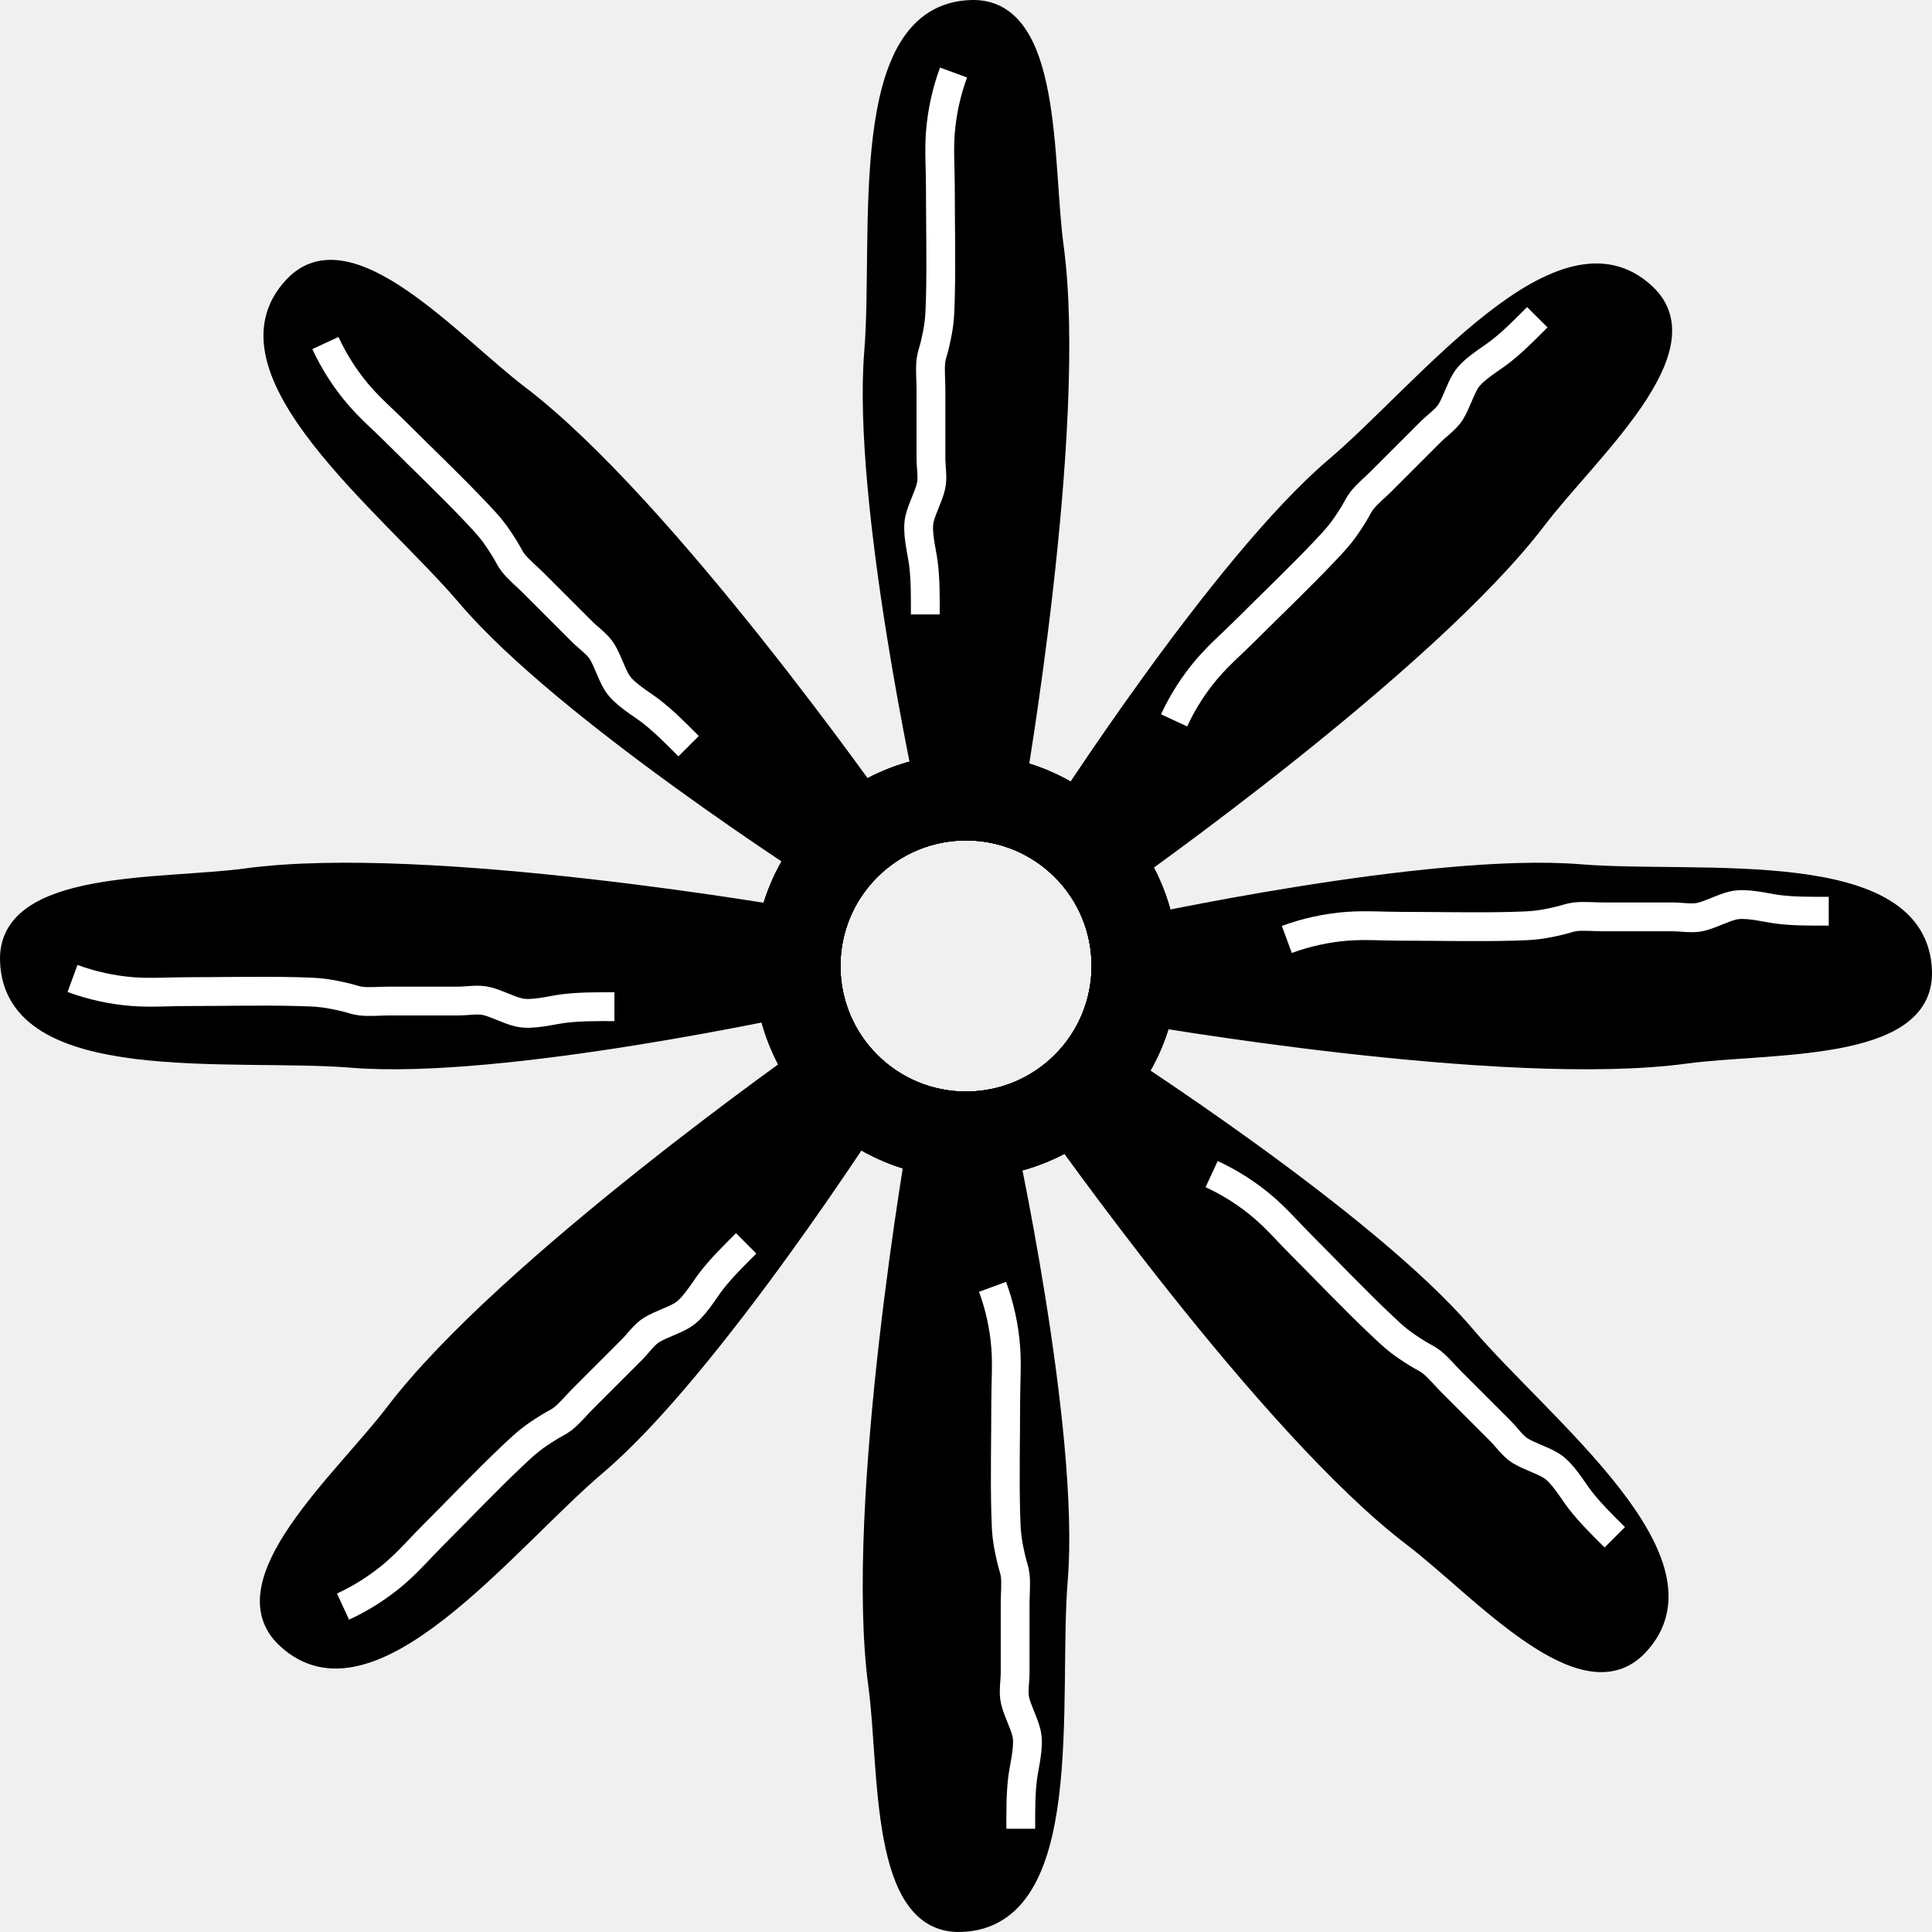
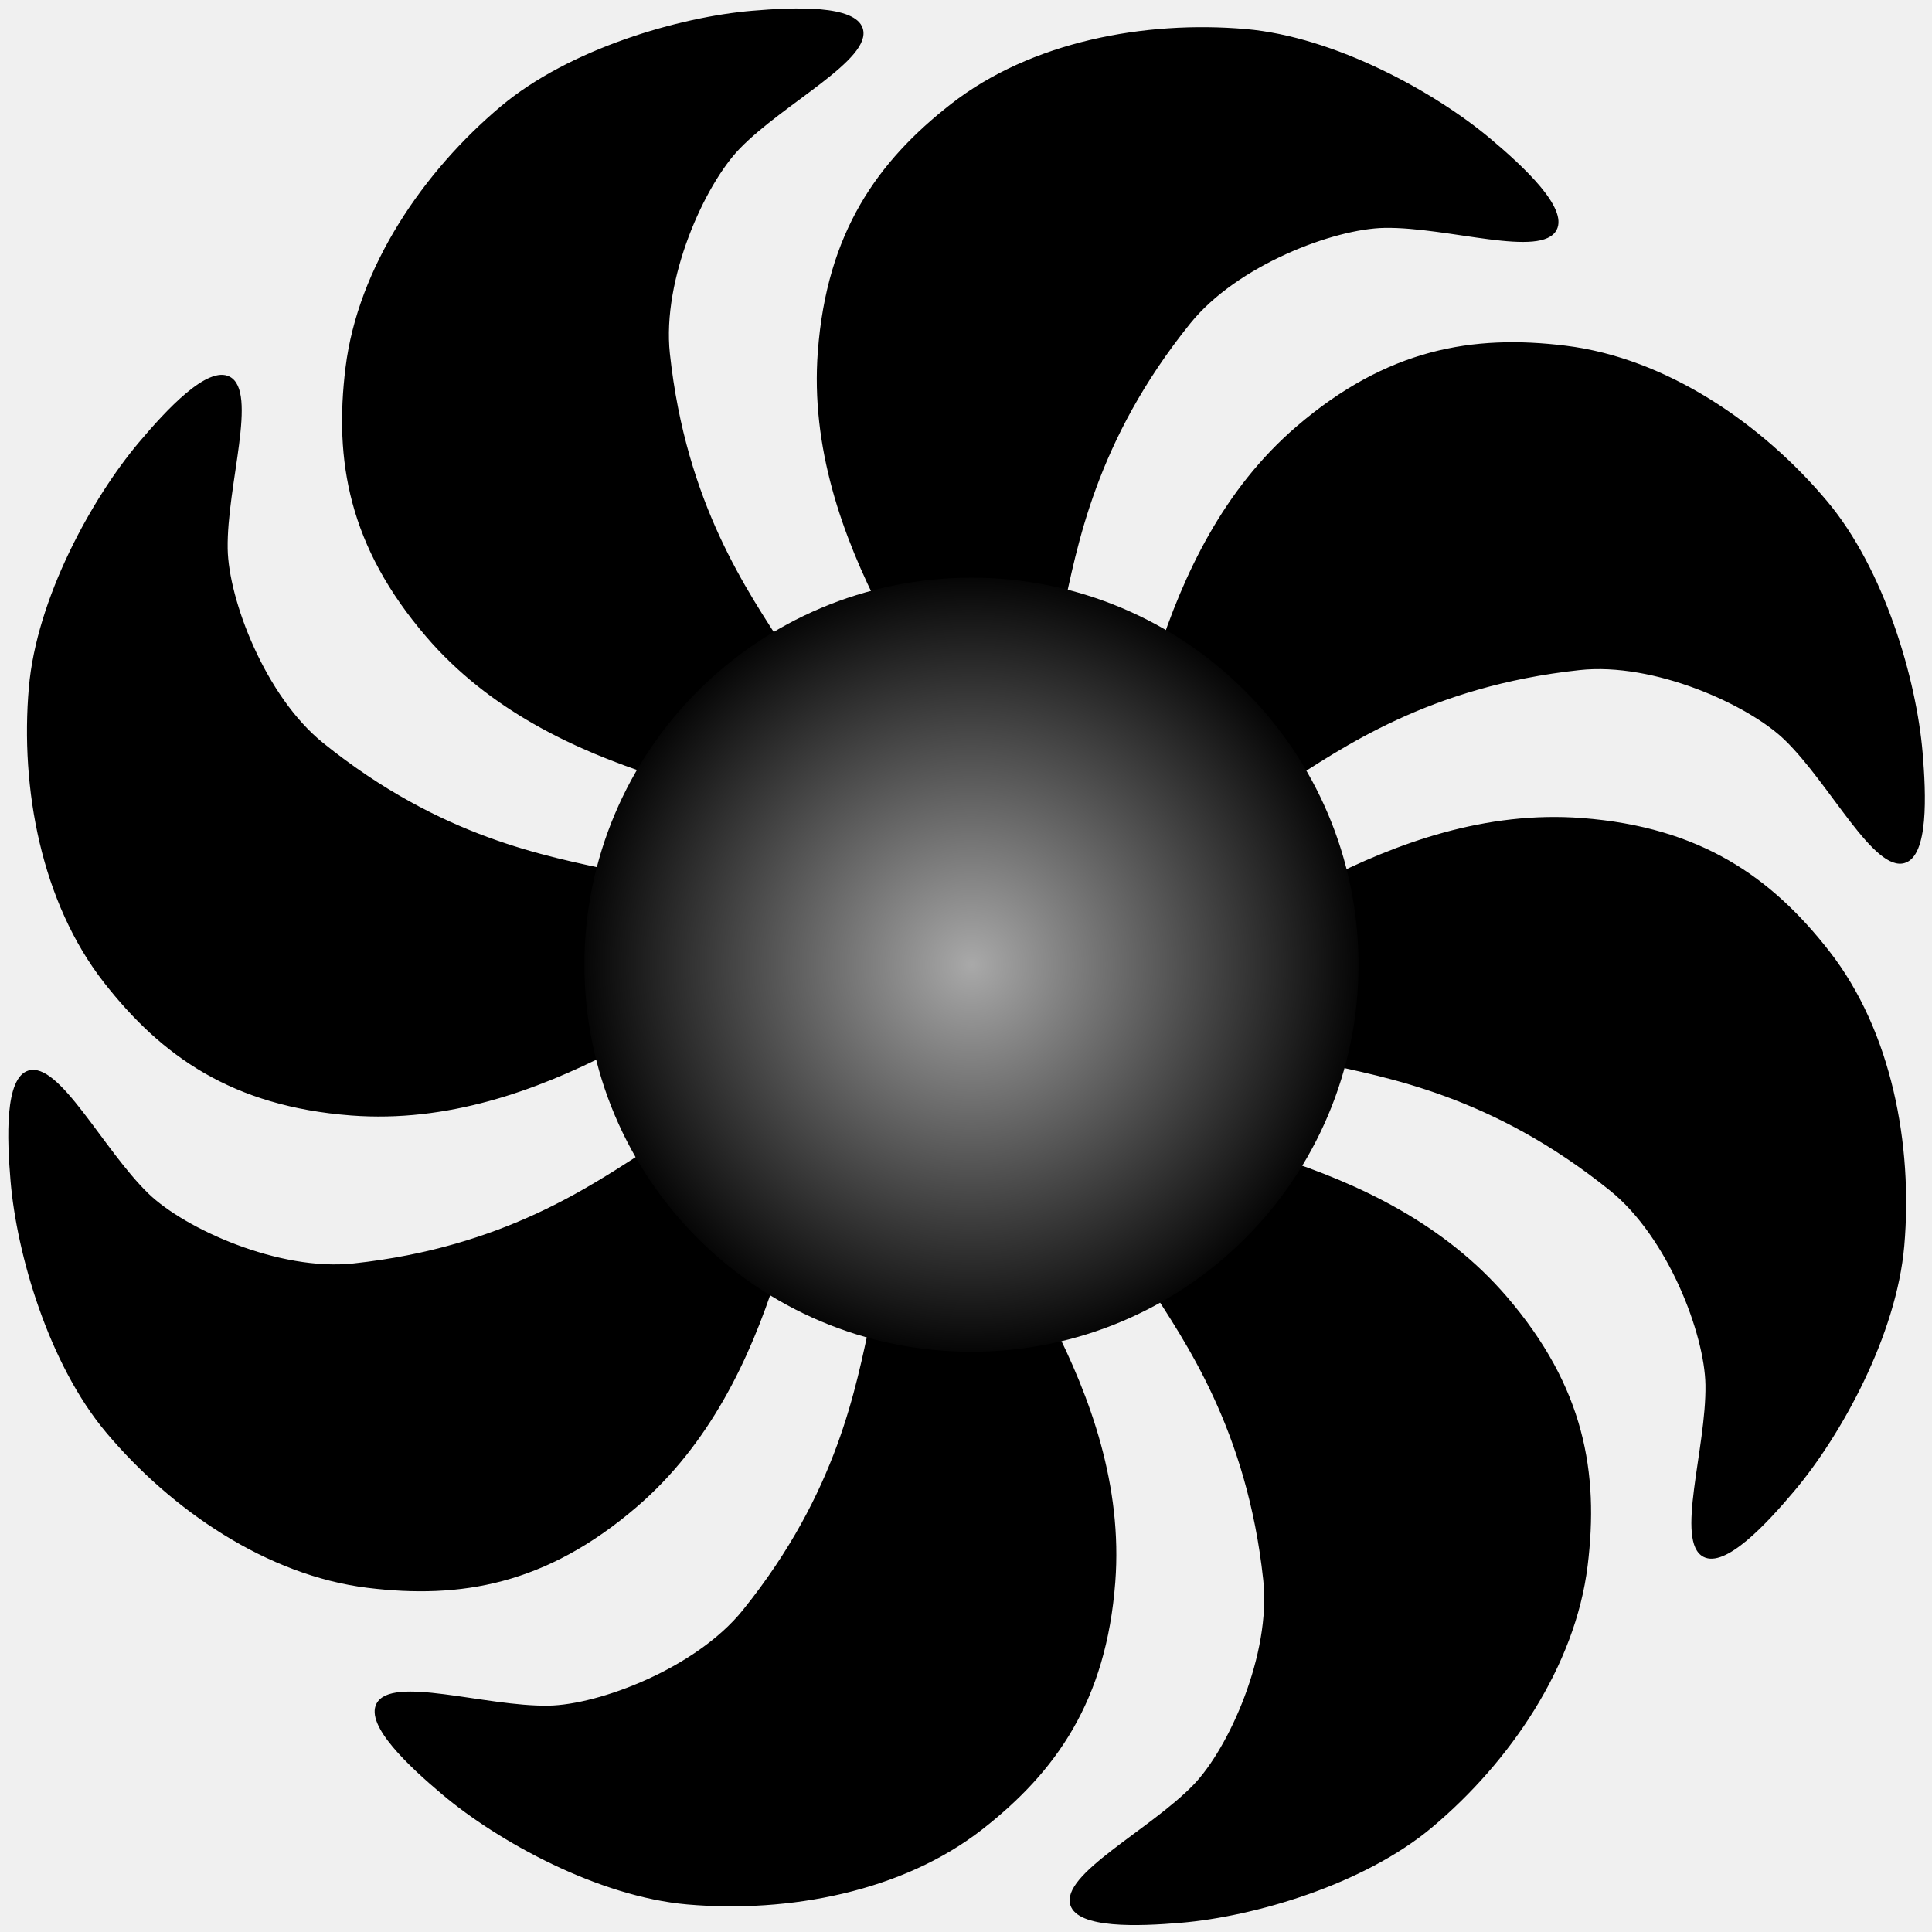
- <svg xmlns="http://www.w3.org/2000/svg" width="200mm" height="200mm" viewBox="0 0 200 200" version="1.1" id="svg7298" xml:space="preserve">
-   <defs id="defs7295" />
+ <svg xmlns="http://www.w3.org/2000/svg" xmlns:xlink="http://www.w3.org/1999/xlink" width="200" height="200" viewBox="0 0 52.917 52.917" version="1.1" id="svg1" xml:space="preserve">
+   <defs id="defs1">
+     <linearGradient id="linearGradient9">
+       <stop style="stop-color:#a9a9a9;stop-opacity:1;" offset="0" id="stop9" />
+       <stop style="stop-color:#000000;stop-opacity:1;" offset="1" id="stop10" />
+     </linearGradient>
+     <linearGradient id="swatch1">
+       <stop style="stop-color:#000000;stop-opacity:1;" offset="0" id="stop1" />
+     </linearGradient>
+     <radialGradient xlink:href="#linearGradient9" id="radialGradient10" cx="27.291" cy="33.702" fx="27.291" fy="33.702" r="11.005" gradientUnits="userSpaceOnUse" gradientTransform="matrix(1.034056,0,0,1.034056,-0.7485572,-1.057319)" />
+   </defs>
  <g id="layer1">
-     <g id="g3178" transform="matrix(2.982636,0,0,2.982636,-349.2255,-230.9516)">
-       <circle style="fill:none;fill-opacity:1;stroke:#000000;stroke-width:3;stroke-dasharray:none;stroke-opacity:1" id="path354-9" cx="150.614" cy="110.959" r="5.858" />
-       <path style="fill:#000000;fill-opacity:1;stroke:#000000;stroke-width:0.5;stroke-opacity:1" d="m 144.606,110.438 0.131,-1.231 c 0,0 -12.782,-2.246 -19.111,-1.386 -2.906,0.395 -8.377,0.023 -8.289,2.955 0.126,4.149 7.824,3.127 11.961,3.465 5.232,0.427 15.636,-1.869 15.636,-1.869 z m 10.737,-1.425" id="path1432-3" />
-       <path style="fill:#000000;fill-opacity:1;stroke:#000000;stroke-width:0.5;stroke-opacity:1" d="m 156.621,111.481 -0.131,1.231 c 0,0 12.782,2.246 19.111,1.386 2.906,-0.395 8.377,-0.023 8.289,-2.955 -0.126,-4.149 -7.824,-3.127 -11.961,-3.465 -5.232,-0.427 -15.636,1.869 -15.636,1.869 z m -10.737,1.425" id="path1432-8-2" />
-       <path style="fill:#ffffff;fill-opacity:1;stroke:#ffffff;stroke-width:1;stroke-dasharray:none;stroke-opacity:1" d="m 161.749,110.038 c 0.67,-0.246 1.377,-0.402 2.09,-0.457 0.629,-0.048 1.262,0 1.894,0 1.282,0 2.571,0.033 3.853,0 0.745,-0.019 0.968,-0.043 1.633,-0.196 0.169,-0.039 0.351,-0.109 0.522,-0.131 0.308,-0.038 0.671,0 0.98,0 0.805,0 1.611,0 2.416,0 0.295,0 0.691,0.072 0.98,0 0.379,-0.095 0.734,-0.298 1.11,-0.392 0.454,-0.114 1.127,0.076 1.567,0.131 0.585,0.073 1.167,0.065 1.763,0.065" id="path1695" />
-       <path style="fill:#ffffff;fill-opacity:1;stroke:#ffffff;stroke-width:1;stroke-dasharray:none;stroke-opacity:1" d="m 119.603,111.392 c 0.67,0.246 1.377,0.402 2.09,0.457 0.629,0.048 1.262,0 1.894,0 1.282,0 2.571,-0.033 3.853,0 0.745,0.019 0.968,0.043 1.633,0.196 0.169,0.039 0.351,0.109 0.522,0.131 0.308,0.038 0.671,0 0.98,0 0.805,0 1.611,0 2.416,0 0.295,0 0.691,-0.072 0.98,0 0.379,0.095 0.734,0.298 1.11,0.392 0.454,0.114 1.127,-0.076 1.567,-0.131 0.585,-0.073 1.167,-0.065 1.763,-0.065" id="path1695-2" />
-     </g>
-     <g id="g3178-1" transform="matrix(2.109042,-2.109042,2.109042,2.109042,-451.6685,183.6323)">
-       <circle style="fill:none;fill-opacity:1;stroke:#000000;stroke-width:3;stroke-dasharray:none;stroke-opacity:1" id="path354-9-1" cx="150.614" cy="110.959" r="5.858" />
-       <path style="fill:#000000;fill-opacity:1;stroke:#000000;stroke-width:0.5;stroke-opacity:1" d="m 144.606,110.438 0.131,-1.231 c 0,0 -12.782,-2.246 -19.111,-1.386 -2.906,0.395 -8.377,0.023 -8.289,2.955 0.126,4.149 7.824,3.127 11.961,3.465 5.232,0.427 15.636,-1.869 15.636,-1.869 z m 10.737,-1.425" id="path1432-3-8" />
-       <path style="fill:#000000;fill-opacity:1;stroke:#000000;stroke-width:0.5;stroke-opacity:1" d="m 156.621,111.481 -0.131,1.231 c 0,0 12.782,2.246 19.111,1.386 2.906,-0.395 8.377,-0.023 8.289,-2.955 -0.126,-4.149 -7.824,-3.127 -11.961,-3.465 -5.232,-0.427 -15.636,1.869 -15.636,1.869 z m -10.737,1.425" id="path1432-8-2-3" />
-       <path style="fill:#ffffff;fill-opacity:1;stroke:#ffffff;stroke-width:1;stroke-dasharray:none;stroke-opacity:1" d="m 161.749,110.038 c 0.67,-0.246 1.377,-0.402 2.09,-0.457 0.629,-0.048 1.262,0 1.894,0 1.282,0 2.571,0.033 3.853,0 0.745,-0.019 0.968,-0.043 1.633,-0.196 0.169,-0.039 0.351,-0.109 0.522,-0.131 0.308,-0.038 0.671,0 0.98,0 0.805,0 1.611,0 2.416,0 0.295,0 0.691,0.072 0.98,0 0.379,-0.095 0.734,-0.298 1.11,-0.392 0.454,-0.114 1.127,0.076 1.567,0.131 0.585,0.073 1.167,0.065 1.763,0.065" id="path1695-5" />
-       <path style="fill:#ffffff;fill-opacity:1;stroke:#ffffff;stroke-width:1;stroke-dasharray:none;stroke-opacity:1" d="m 119.603,111.392 c 0.67,0.246 1.377,0.402 2.09,0.457 0.629,0.048 1.262,0 1.894,0 1.282,0 2.571,-0.033 3.853,0 0.745,0.019 0.968,0.043 1.633,0.196 0.169,0.039 0.351,0.109 0.522,0.131 0.308,0.038 0.671,0 0.98,0 0.805,0 1.611,0 2.416,0 0.295,0 0.691,-0.072 0.98,0 0.379,0.095 0.734,0.298 1.11,0.392 0.454,0.114 1.127,-0.076 1.567,-0.131 0.585,-0.073 1.167,-0.065 1.763,-0.065" id="path1695-2-1" />
-     </g>
-     <g id="g3178-0" transform="matrix(2.109042,2.109042,-2.109042,2.109042,16.3677,-451.6685)">
-       <circle style="fill:none;fill-opacity:1;stroke:#000000;stroke-width:3;stroke-dasharray:none;stroke-opacity:1" id="path354-9-2" cx="150.614" cy="110.959" r="5.858" />
-       <path style="fill:#000000;fill-opacity:1;stroke:#000000;stroke-width:0.5;stroke-opacity:1" d="m 144.606,110.438 0.131,-1.231 c 0,0 -12.782,-2.246 -19.111,-1.386 -2.906,0.395 -8.377,0.023 -8.289,2.955 0.126,4.149 7.824,3.127 11.961,3.465 5.232,0.427 15.636,-1.869 15.636,-1.869 z m 10.737,-1.425" id="path1432-3-7" />
-       <path style="fill:#000000;fill-opacity:1;stroke:#000000;stroke-width:0.5;stroke-opacity:1" d="m 156.621,111.481 -0.131,1.231 c 0,0 12.782,2.246 19.111,1.386 2.906,-0.395 8.377,-0.023 8.289,-2.955 -0.126,-4.149 -7.824,-3.127 -11.961,-3.465 -5.232,-0.427 -15.636,1.869 -15.636,1.869 z m -10.737,1.425" id="path1432-8-2-33" />
-       <path style="fill:#ffffff;fill-opacity:1;stroke:#ffffff;stroke-width:1;stroke-dasharray:none;stroke-opacity:1" d="m 161.749,110.038 c 0.67,-0.246 1.377,-0.402 2.09,-0.457 0.629,-0.048 1.262,0 1.894,0 1.282,0 2.571,0.033 3.853,0 0.745,-0.019 0.968,-0.043 1.633,-0.196 0.169,-0.039 0.351,-0.109 0.522,-0.131 0.308,-0.038 0.671,0 0.98,0 0.805,0 1.611,0 2.416,0 0.295,0 0.691,0.072 0.98,0 0.379,-0.095 0.734,-0.298 1.11,-0.392 0.454,-0.114 1.127,0.076 1.567,0.131 0.585,0.073 1.167,0.065 1.763,0.065" id="path1695-3" />
-       <path style="fill:#ffffff;fill-opacity:1;stroke:#ffffff;stroke-width:1;stroke-dasharray:none;stroke-opacity:1" d="m 119.603,111.392 c 0.67,0.246 1.377,0.402 2.09,0.457 0.629,0.048 1.262,0 1.894,0 1.282,0 2.571,-0.033 3.853,0 0.745,0.019 0.968,0.043 1.633,0.196 0.169,0.039 0.351,0.109 0.522,0.131 0.308,0.038 0.671,0 0.98,0 0.805,0 1.611,0 2.416,0 0.295,0 0.691,-0.072 0.98,0 0.379,0.095 0.734,0.298 1.11,0.392 0.454,0.114 1.127,-0.076 1.567,-0.131 0.585,-0.073 1.167,-0.065 1.763,-0.065" id="path1695-2-5" />
-     </g>
-     <g id="g3178-03" transform="matrix(0,2.982636,-2.982636,0,430.9516,-349.2255)">
-       <circle style="fill:none;fill-opacity:1;stroke:#000000;stroke-width:3;stroke-dasharray:none;stroke-opacity:1" id="path354-9-25" cx="150.614" cy="110.959" r="5.858" />
-       <path style="fill:#000000;fill-opacity:1;stroke:#000000;stroke-width:0.5;stroke-opacity:1" d="m 144.606,110.438 0.131,-1.231 c 0,0 -12.782,-2.246 -19.111,-1.386 -2.906,0.395 -8.377,0.023 -8.289,2.955 0.126,4.149 7.824,3.127 11.961,3.465 5.232,0.427 15.636,-1.869 15.636,-1.869 z m 10.737,-1.425" id="path1432-3-3" />
-       <path style="fill:#000000;fill-opacity:1;stroke:#000000;stroke-width:0.5;stroke-opacity:1" d="m 156.621,111.481 -0.131,1.231 c 0,0 12.782,2.246 19.111,1.386 2.906,-0.395 8.377,-0.023 8.289,-2.955 -0.126,-4.149 -7.824,-3.127 -11.961,-3.465 -5.232,-0.427 -15.636,1.869 -15.636,1.869 z m -10.737,1.425" id="path1432-8-2-5" />
-       <path style="fill:#ffffff;fill-opacity:1;stroke:#ffffff;stroke-width:1;stroke-dasharray:none;stroke-opacity:1" d="m 161.749,110.038 c 0.67,-0.246 1.377,-0.402 2.09,-0.457 0.629,-0.048 1.262,0 1.894,0 1.282,0 2.571,0.033 3.853,0 0.745,-0.019 0.968,-0.043 1.633,-0.196 0.169,-0.039 0.351,-0.109 0.522,-0.131 0.308,-0.038 0.671,0 0.98,0 0.805,0 1.611,0 2.416,0 0.295,0 0.691,0.072 0.98,0 0.379,-0.095 0.734,-0.298 1.11,-0.392 0.454,-0.114 1.127,0.076 1.567,0.131 0.585,0.073 1.167,0.065 1.763,0.065" id="path1695-1" />
-       <path style="fill:#ffffff;fill-opacity:1;stroke:#ffffff;stroke-width:1;stroke-dasharray:none;stroke-opacity:1" d="m 119.603,111.392 c 0.67,0.246 1.377,0.402 2.09,0.457 0.629,0.048 1.262,0 1.894,0 1.282,0 2.571,-0.033 3.853,0 0.745,0.019 0.968,0.043 1.633,0.196 0.169,0.039 0.351,0.109 0.522,0.131 0.308,0.038 0.671,0 0.98,0 0.805,0 1.611,0 2.416,0 0.295,0 0.691,-0.072 0.98,0 0.379,0.095 0.734,0.298 1.11,0.392 0.454,0.114 1.127,-0.076 1.567,-0.131 0.585,-0.073 1.167,-0.065 1.763,-0.065" id="path1695-2-0" />
+     <g id="g10" transform="matrix(0.9650844,0,0,0.9650844,0.09520365,-6.188842)">
+       <path style="fill:#000000;fill-opacity:1;stroke:none;stroke-width:0.306;stroke-dasharray:none;stroke-opacity:1" d="m 24.917,23.786 c -1.109,-2.164 -2.012,-4.674 -1.805,-7.399 0.257,-3.378 1.685,-5.387 3.78,-7.023 2.267,-1.77 5.496,-2.375 8.362,-2.127 2.534,0.22 5.377,1.788 6.962,3.125 0.926,0.781 2.189,1.949 1.864,2.574 -0.424,0.817 -3.076,-0.085 -4.882,-0.056 -1.438,0.023 -4.185,1.06 -5.515,2.711 -2.71,3.363 -3.21,6.364 -3.62,8.208 -1.373,-0.522 -2.877,-0.845 -5.147,-0.013 z m -6.409,4.656 c -2.314,-0.746 -4.728,-1.882 -6.508,-3.956 C 9.794,21.916 9.383,19.486 9.707,16.847 10.058,13.992 11.914,11.281 14.116,9.43 16.063,7.794 19.183,6.892 21.249,6.718 22.456,6.615 24.174,6.547 24.387,7.219 c 0.278,0.878 -2.235,2.115 -3.492,3.412 -1,1.033 -2.209,3.709 -1.982,5.817 0.462,4.294 2.23,6.769 3.244,8.363 -1.34,0.602 -2.632,1.437 -3.649,3.63 z m -1.239,7.824 C 15.105,37.375 12.596,38.278 9.87,38.071 6.492,37.814 4.483,36.386 2.847,34.291 1.077,32.024 0.472,28.794 0.72,25.929 0.939,23.395 2.508,20.552 3.845,18.967 c 0.781,-0.926 1.949,-2.189 2.574,-1.864 0.817,0.424 -0.085,3.076 -0.056,4.882 0.023,1.438 1.06,4.185 2.711,5.515 3.363,2.71 6.364,3.21 8.208,3.62 -0.522,1.373 -0.845,2.877 -0.013,5.147 z m 4.656,6.409 c -0.746,2.314 -1.882,4.728 -3.956,6.508 -2.57,2.207 -5,2.618 -7.639,2.293 C 7.476,51.125 4.764,49.269 2.914,47.068 1.277,45.12 0.376,42.001 0.201,39.935 0.099,38.728 0.031,37.009 0.703,36.797 1.581,36.519 2.818,39.031 4.115,40.288 c 1.033,1 3.709,2.209 5.817,1.982 4.294,-0.462 6.769,-2.23 8.363,-3.244 0.602,1.34 1.437,2.632 3.63,3.649 z m 7.824,1.239 c 1.109,2.164 2.012,4.674 1.805,7.399 -0.257,3.378 -1.685,5.387 -3.78,7.023 -2.267,1.77 -5.496,2.375 -8.362,2.127 -2.534,-0.22 -5.377,-1.788 -6.962,-3.125 -0.926,-0.781 -2.189,-1.949 -1.864,-2.574 0.424,-0.817 3.076,0.085 4.882,0.056 1.438,-0.023 4.185,-1.06 5.515,-2.711 2.71,-3.363 3.21,-6.364 3.62,-8.208 1.373,0.522 2.877,0.845 5.147,0.013 z m 6.409,-4.656 c 2.314,0.746 4.728,1.882 6.508,3.956 2.207,2.57 2.618,5 2.293,7.639 -0.351,2.855 -2.207,5.566 -4.409,7.417 -1.947,1.637 -5.067,2.538 -7.133,2.713 -1.207,0.102 -2.926,0.17 -3.138,-0.502 -0.278,-0.878 2.235,-2.115 3.492,-3.412 1,-1.033 2.209,-3.709 1.982,-5.817 -0.462,-4.294 -2.23,-6.769 -3.244,-8.363 1.34,-0.602 2.632,-1.437 3.649,-3.63 z m 1.239,-7.824 c 2.164,-1.109 4.674,-2.012 7.399,-1.805 3.378,0.257 5.387,1.685 7.023,3.78 1.77,2.267 2.375,5.496 2.127,8.362 -0.22,2.534 -1.788,5.377 -3.125,6.962 -0.781,0.926 -1.949,2.189 -2.574,1.864 -0.817,-0.424 0.085,-3.076 0.056,-4.882 -0.023,-1.438 -1.06,-4.185 -2.711,-5.515 -3.363,-2.71 -6.364,-3.21 -8.208,-3.62 0.522,-1.373 0.845,-2.877 0.013,-5.147 z m -4.656,-6.409 c 0.746,-2.314 1.882,-4.728 3.956,-6.508 2.57,-2.207 5,-2.618 7.639,-2.293 2.855,0.351 5.566,2.207 7.417,4.409 1.637,1.947 2.538,5.067 2.713,7.133 0.102,1.207 0.17,2.926 -0.502,3.138 -0.878,0.278 -2.115,-2.235 -3.412,-3.492 -1.033,-1 -3.709,-2.209 -5.817,-1.982 -4.294,0.462 -6.769,2.23 -8.363,3.244 -0.602,-1.34 -1.437,-2.632 -3.63,-3.649 z" id="path6" />
+       <circle style="fill:url(#radialGradient10);fill-opacity:1;stroke:none;stroke-width:0.792;stroke-dasharray:none;stroke-opacity:1" id="path9" cx="27.472" cy="33.792" r="10.984" />
    </g>
  </g>
</svg>
